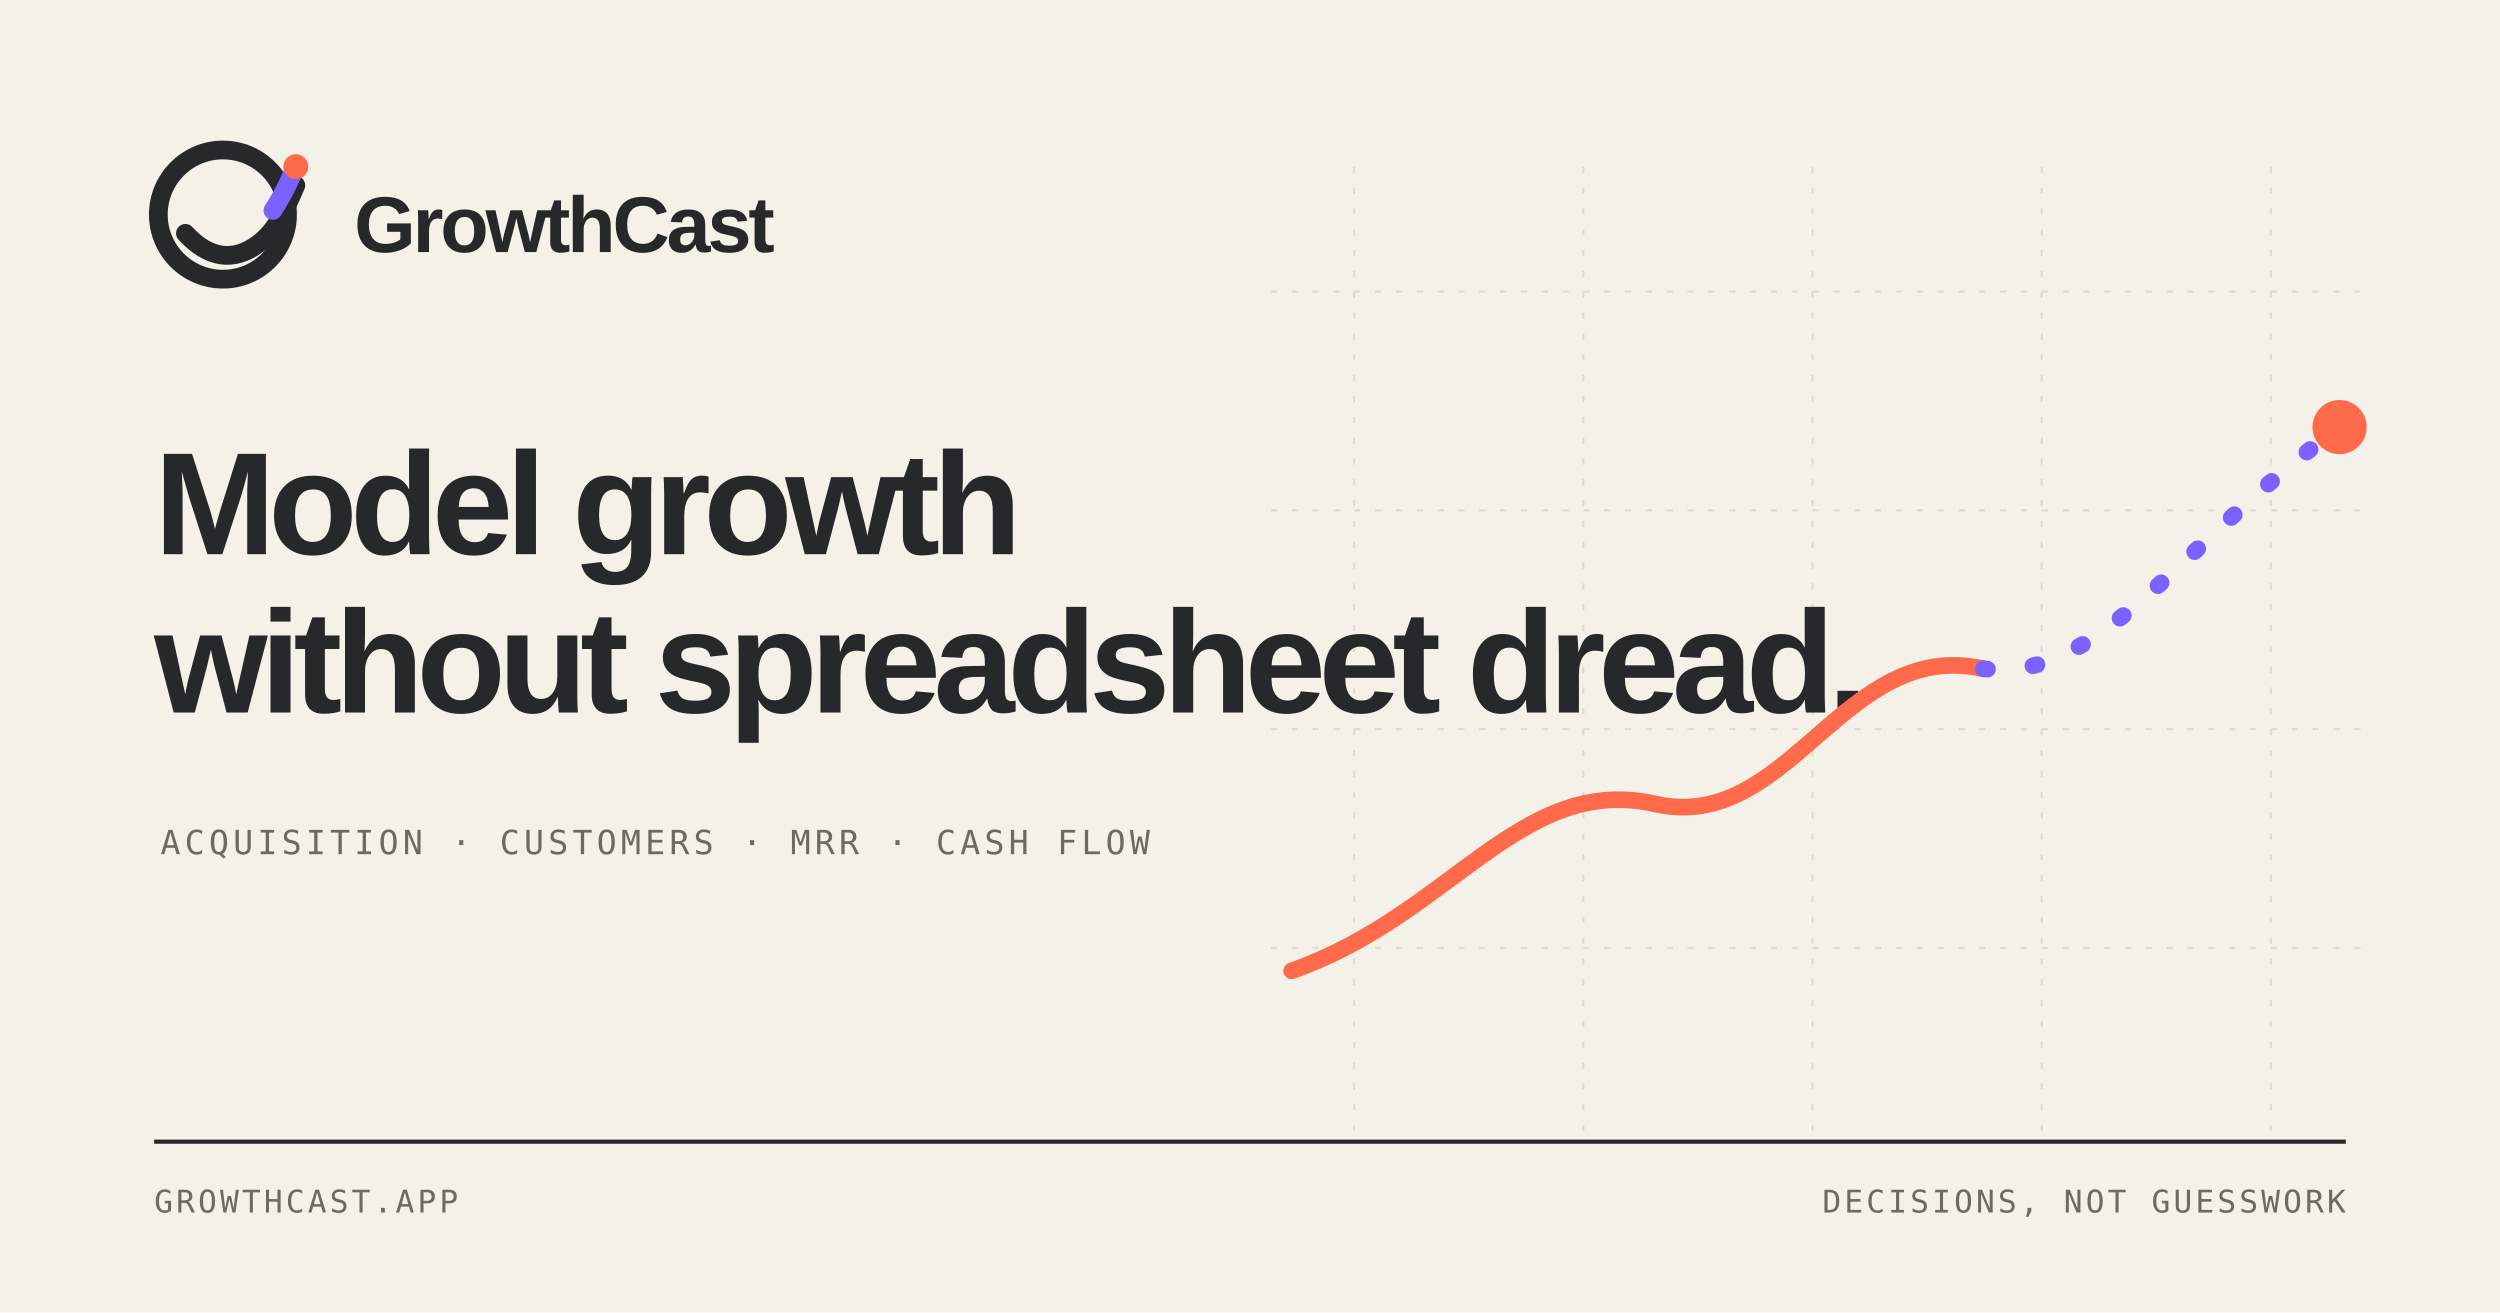
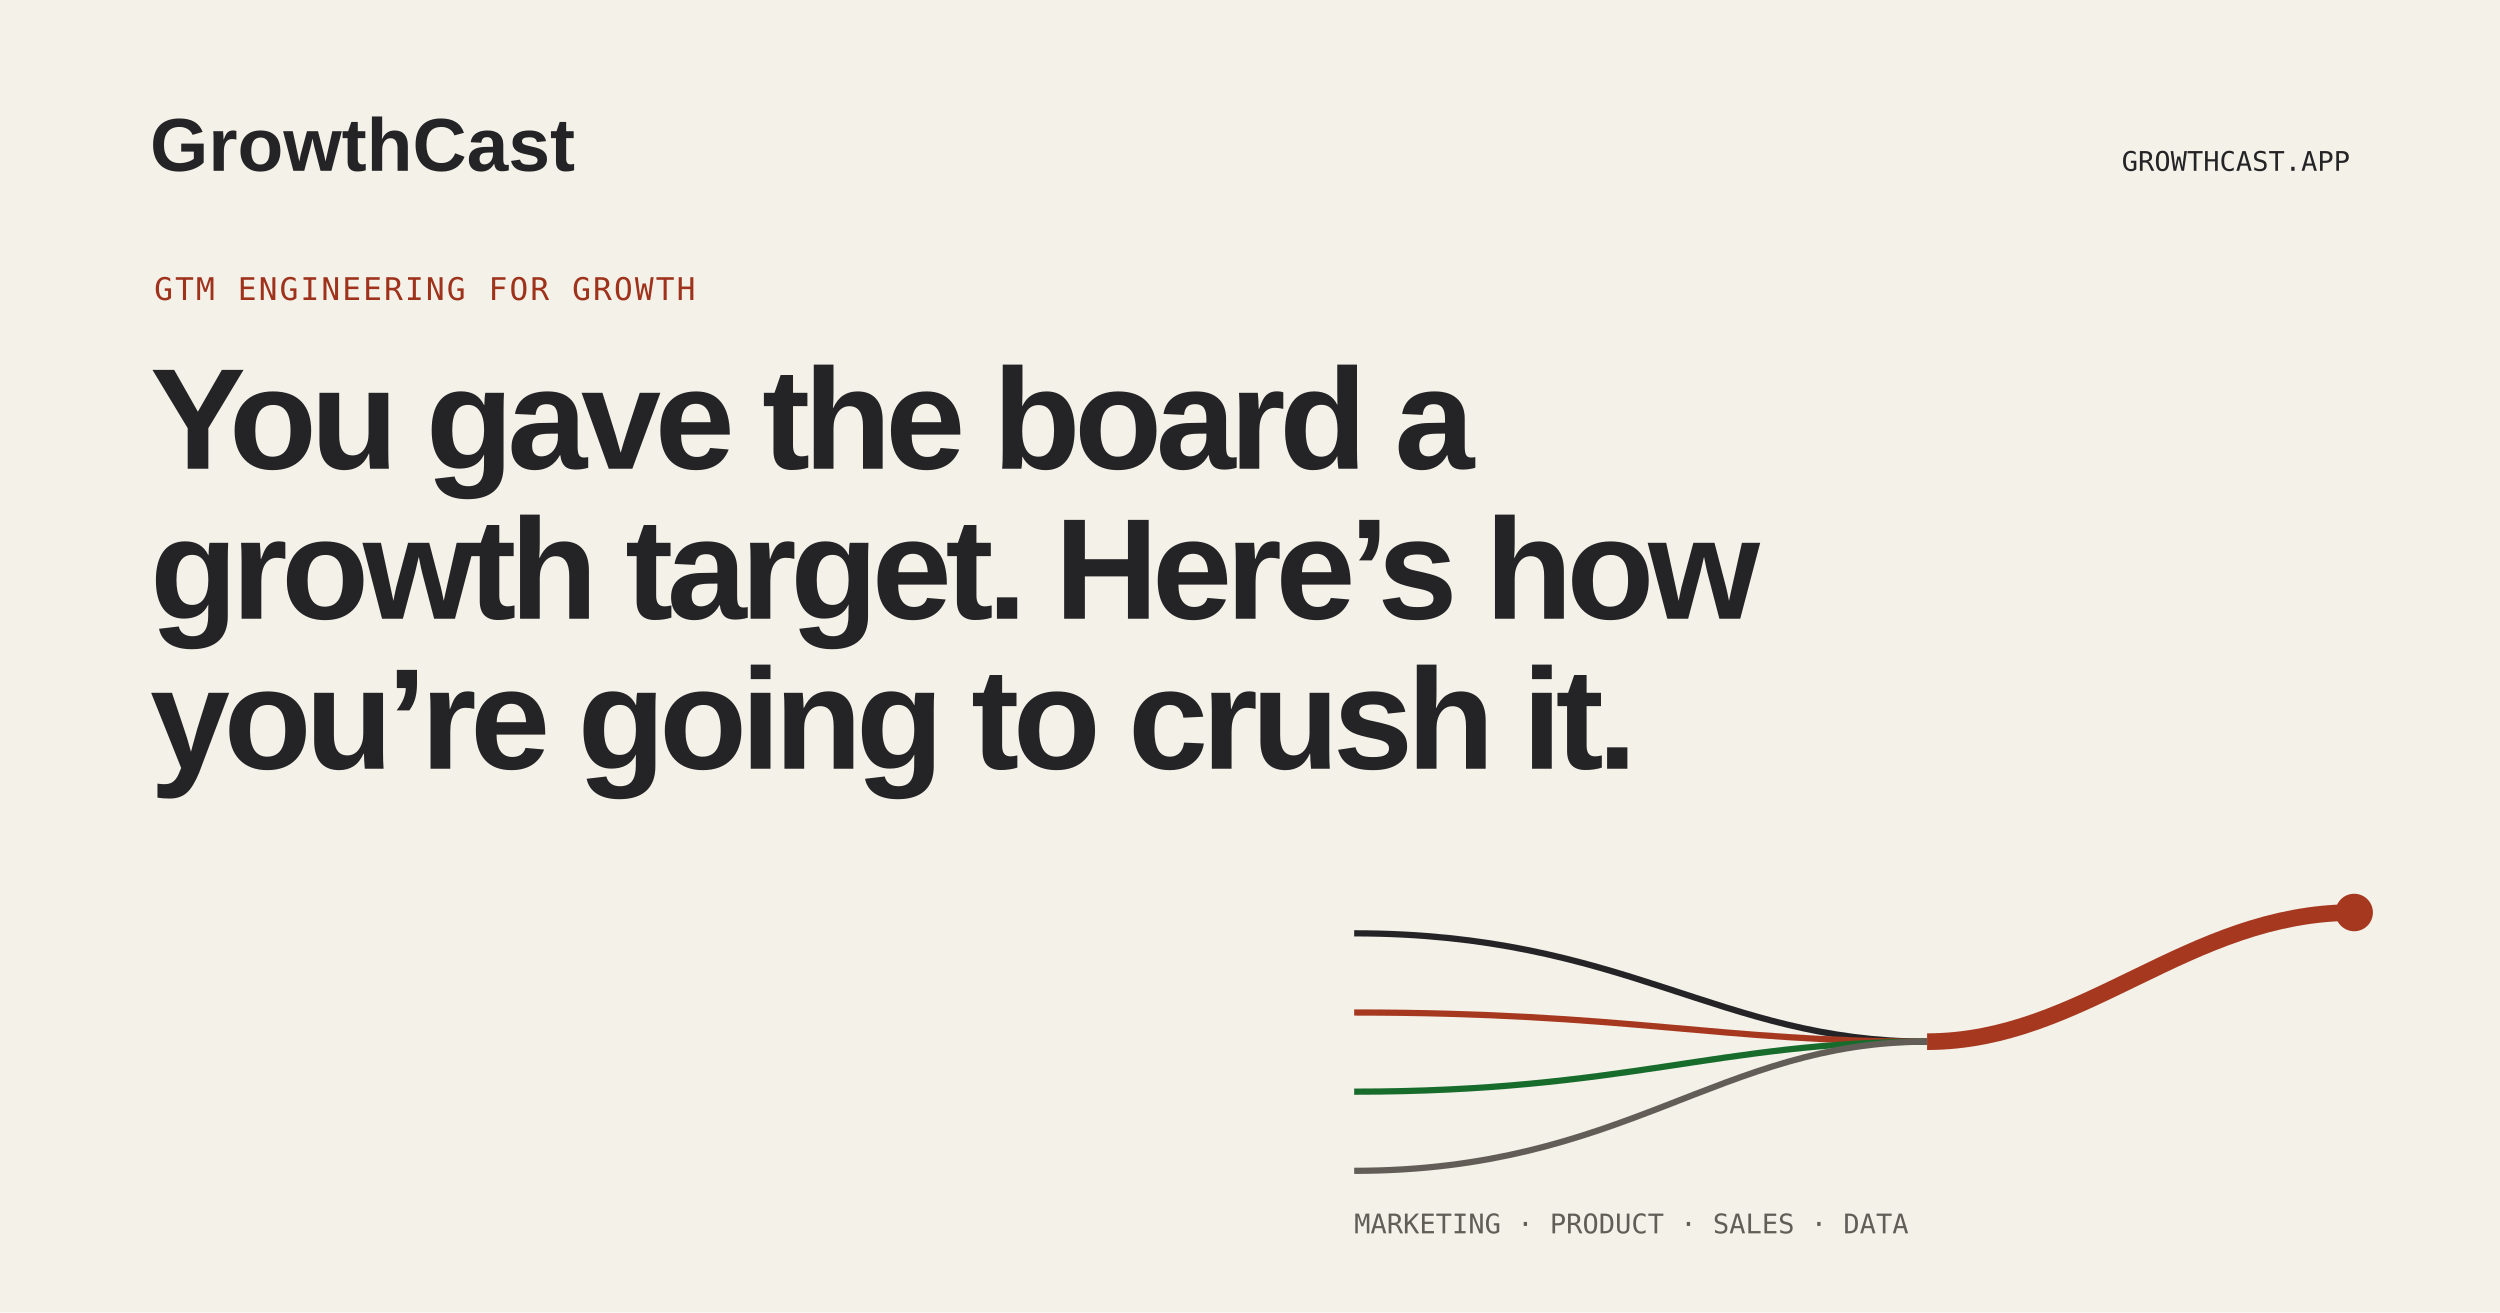
<svg xmlns="http://www.w3.org/2000/svg" width="1200" height="630" viewBox="0 0 1200 630">
  <rect width="1200" height="630" fill="#f4f1e9" />
-   <g stroke="#d8d3c9" stroke-width="1" stroke-dasharray="3 7" opacity=".8">
-     <path d="M650 80V550M760 80V550M870 80V550M980 80V550M1090 80V550" />
-     <path d="M610 140H1140M610 245H1140M610 350H1140M610 455H1140" />
+   <text x="72" y="82" fill="#242426" font-family="Manrope,Arial,sans-serif" font-size="36" font-weight="700">GrowthCast</text>
+   <text x="74" y="144" fill="#9e321b" font-family="DM Mono,monospace" font-size="15" font-weight="500" letter-spacing="1">GTM ENGINEERING FOR GROWTH</text>
+   <g fill="#242426" font-family="Manrope,Arial,sans-serif" font-size="69" font-weight="700" letter-spacing="-3">
+     <text x="72" y="225">You gave the board a</text>
+     <text x="72" y="297">growth target. Here’s how</text>
+     <text x="72" y="369">you’re going to crush it.</text>
  </g>
-   <g transform="translate(74 70)">
-     <circle cx="33" cy="33" r="31" fill="none" stroke="#27282a" stroke-width="9" />
-     <path d="M15 42c11 12 23 14 35 5 8-6 12-14 18-28" fill="none" stroke="#27282a" stroke-width="9" stroke-linecap="round" />
-     <path d="M57 31c4-6 7-12 10-19" fill="none" stroke="#7b61ff" stroke-width="9" stroke-linecap="round" />
-     <circle cx="68" cy="10" r="6" fill="#ff6b4a" />
+   <g fill="none" stroke-width="3">
+     <path d="M650 448C780 448 825 500 925 500" stroke="#242426" />
+     <path d="M650 486C780 486 825 500 925 500" stroke="#a63820" />
+     <path d="M650 524C780 524 825 500 925 500" stroke="#176c2c" />
+     <path d="M650 562C780 562 825 500 925 500" stroke="#625e57" />
  </g>
-   <text x="170" y="121" fill="#27282a" font-family="Manrope, Arial, sans-serif" font-size="38" font-weight="700" letter-spacing="-1.5">GrowthCast</text>
-   <text x="74" y="266" fill="#27282a" font-family="Manrope, Arial, sans-serif" font-size="70" font-weight="700" letter-spacing="-3.5">Model growth</text>
-   <text x="74" y="342" fill="#27282a" font-family="Manrope, Arial, sans-serif" font-size="70" font-weight="700" letter-spacing="-3.5">without spreadsheet dread.</text>
-   <text x="77" y="410" fill="#6d6a64" font-family="DM Mono, monospace" font-size="16" letter-spacing="2">ACQUISITION · CUSTOMERS · MRR · CASH FLOW</text>
-   <path d="M620 466C697 439 730 371 795 386C859 400 885 306 952 321" fill="none" stroke="#ff6b4a" stroke-width="8" stroke-linecap="round" />
-   <path d="M952 321C1008 328 1045 262 1123 205" fill="none" stroke="#7b61ff" stroke-width="8" stroke-linecap="round" stroke-dasharray="2 22" />
-   <circle cx="1123" cy="205" r="13" fill="#ff6b4a" />
-   <path d="M74 548H1126" stroke="#27282a" stroke-width="2" />
-   <text x="74" y="582" fill="#6d6a64" font-family="DM Mono, monospace" font-size="15" letter-spacing="1.5">GROWTHCAST.APP</text>
-   <text x="1126" y="582" fill="#6d6a64" text-anchor="end" font-family="DM Mono, monospace" font-size="15" letter-spacing="1.5">DECISIONS, NOT GUESSWORK</text>
+   <path d="M925 500C1000 500 1050 438 1130 438" fill="none" stroke="#a63820" stroke-width="8" />
+   <circle cx="1130" cy="438" r="9" fill="#a63820" />
+   <text x="650" y="592" fill="#625e57" font-family="DM Mono,monospace" font-size="13" font-weight="500">MARKETING  ·  PRODUCT  ·  SALES  ·  DATA</text>
+   <text x="1128" y="82" fill="#242426" text-anchor="end" font-family="DM Mono,monospace" font-size="13" font-weight="500">GROWTHCAST.APP</text>
</svg>
